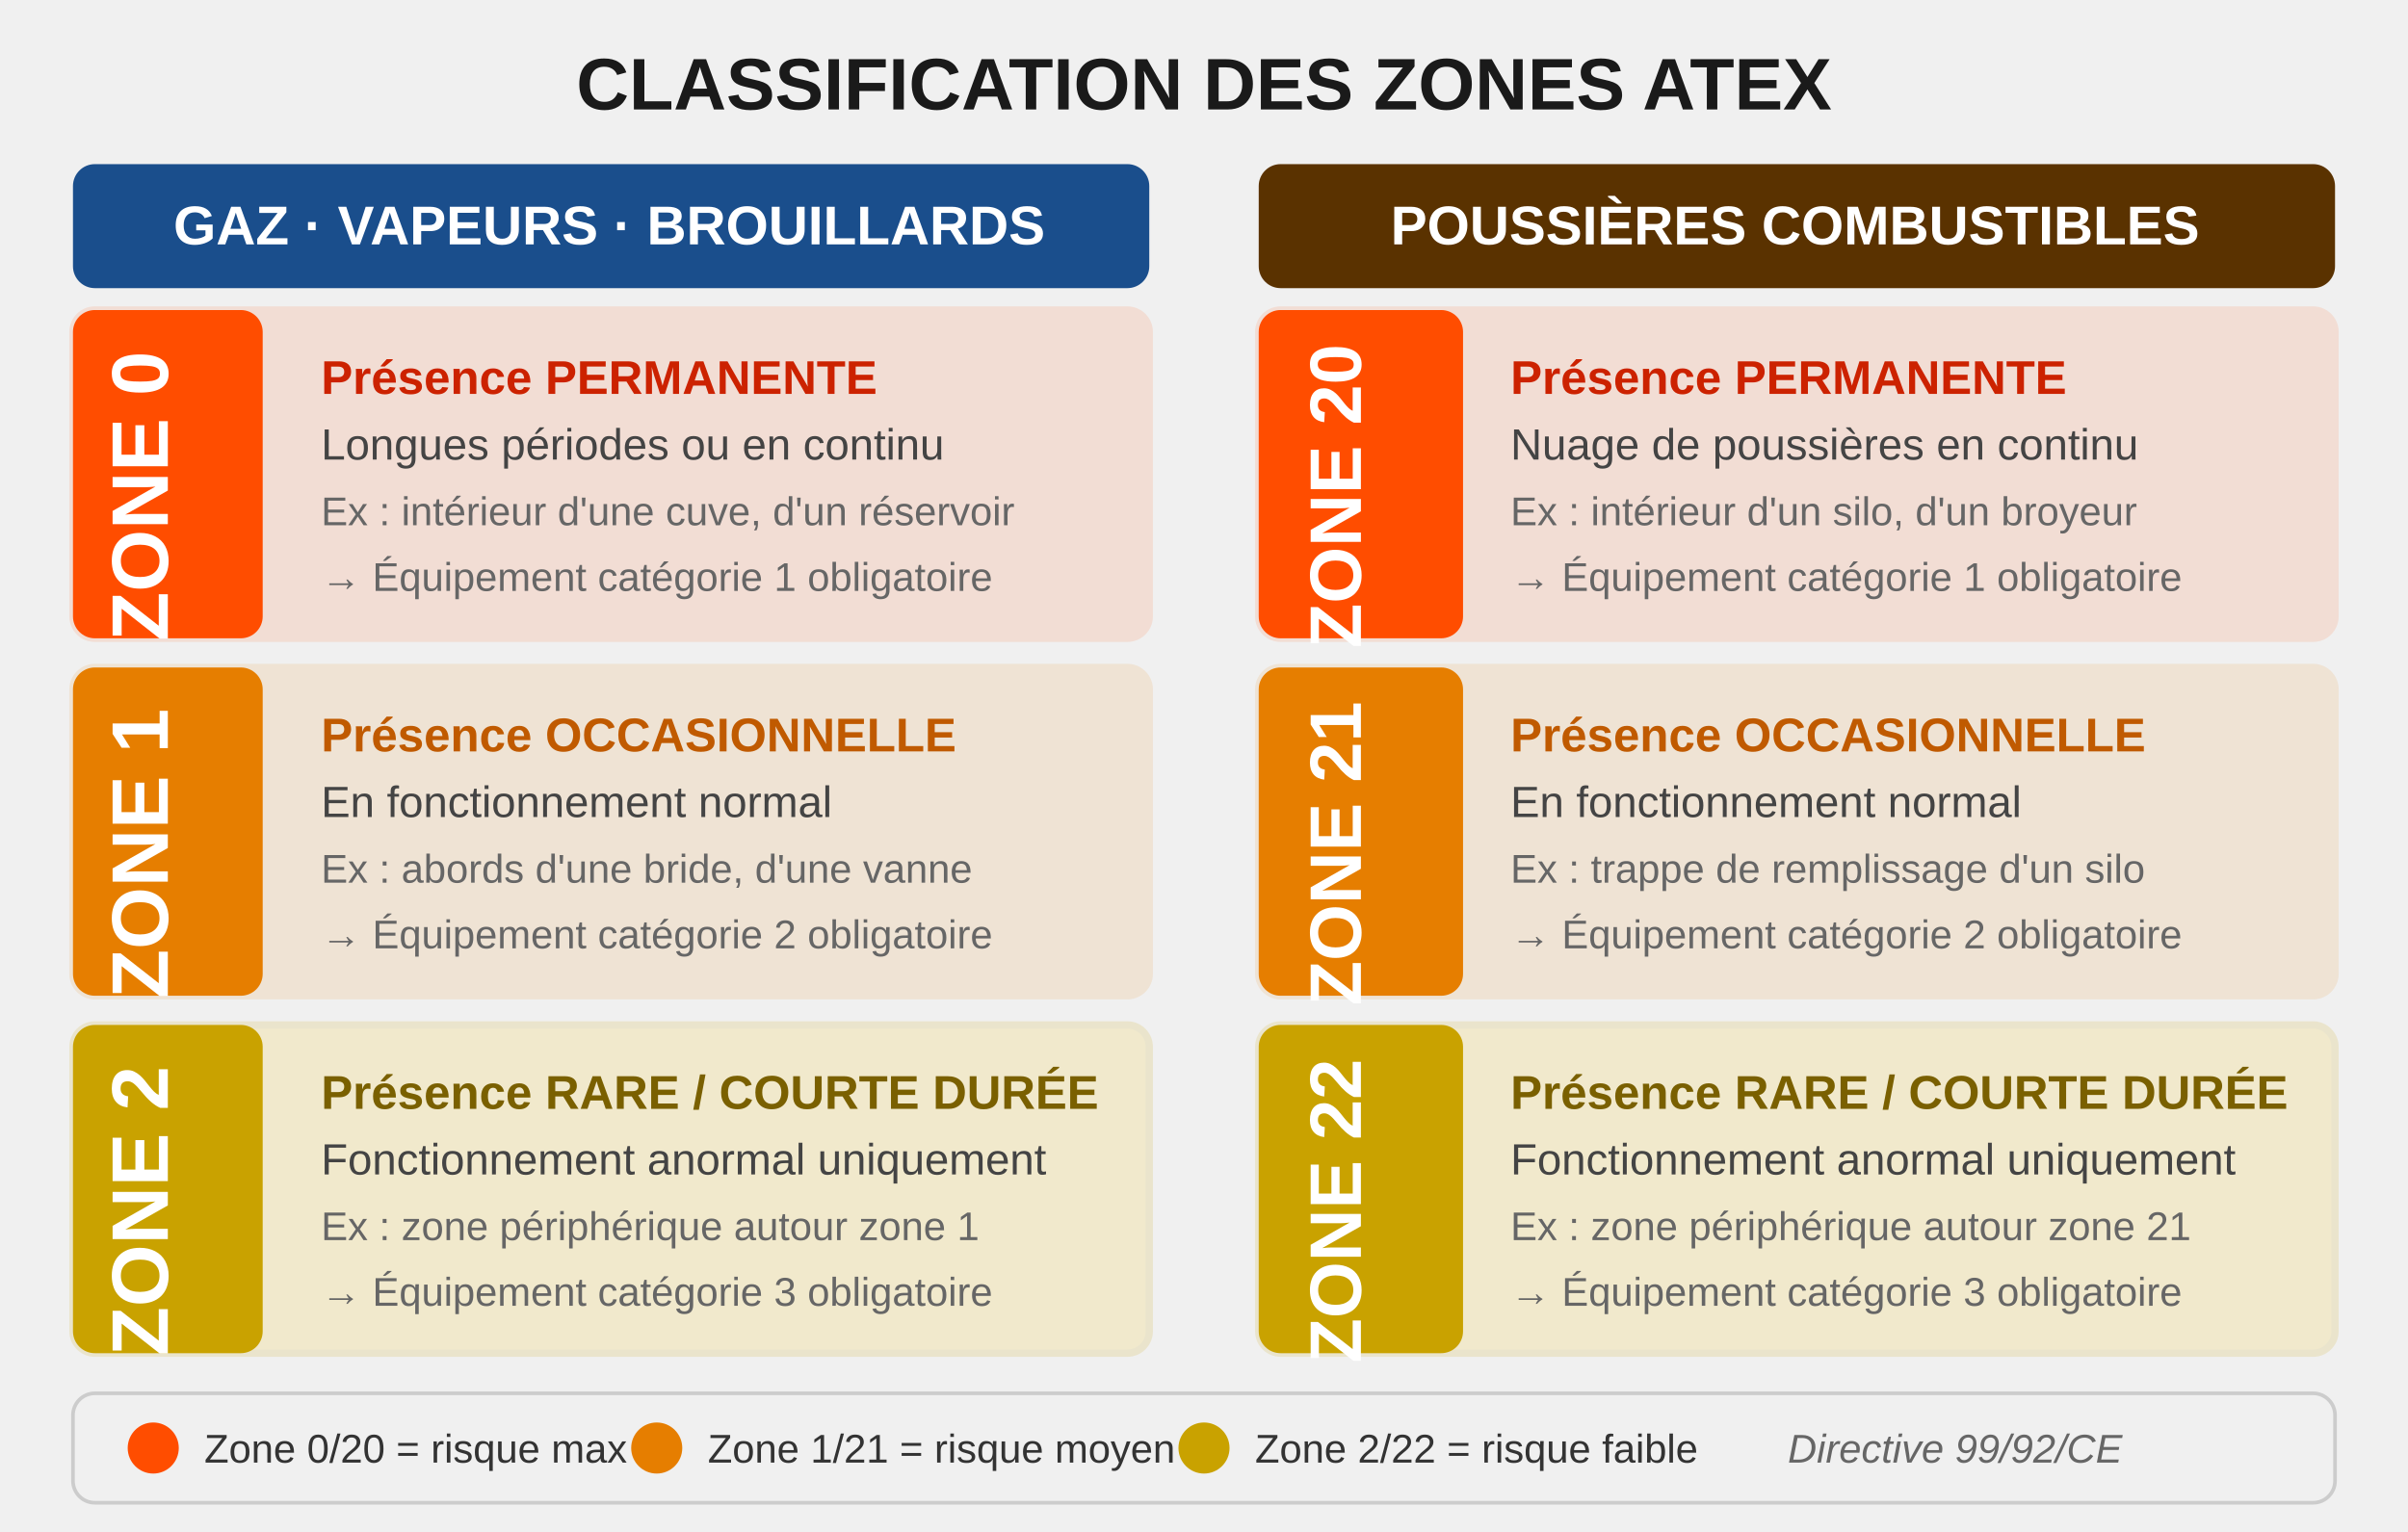
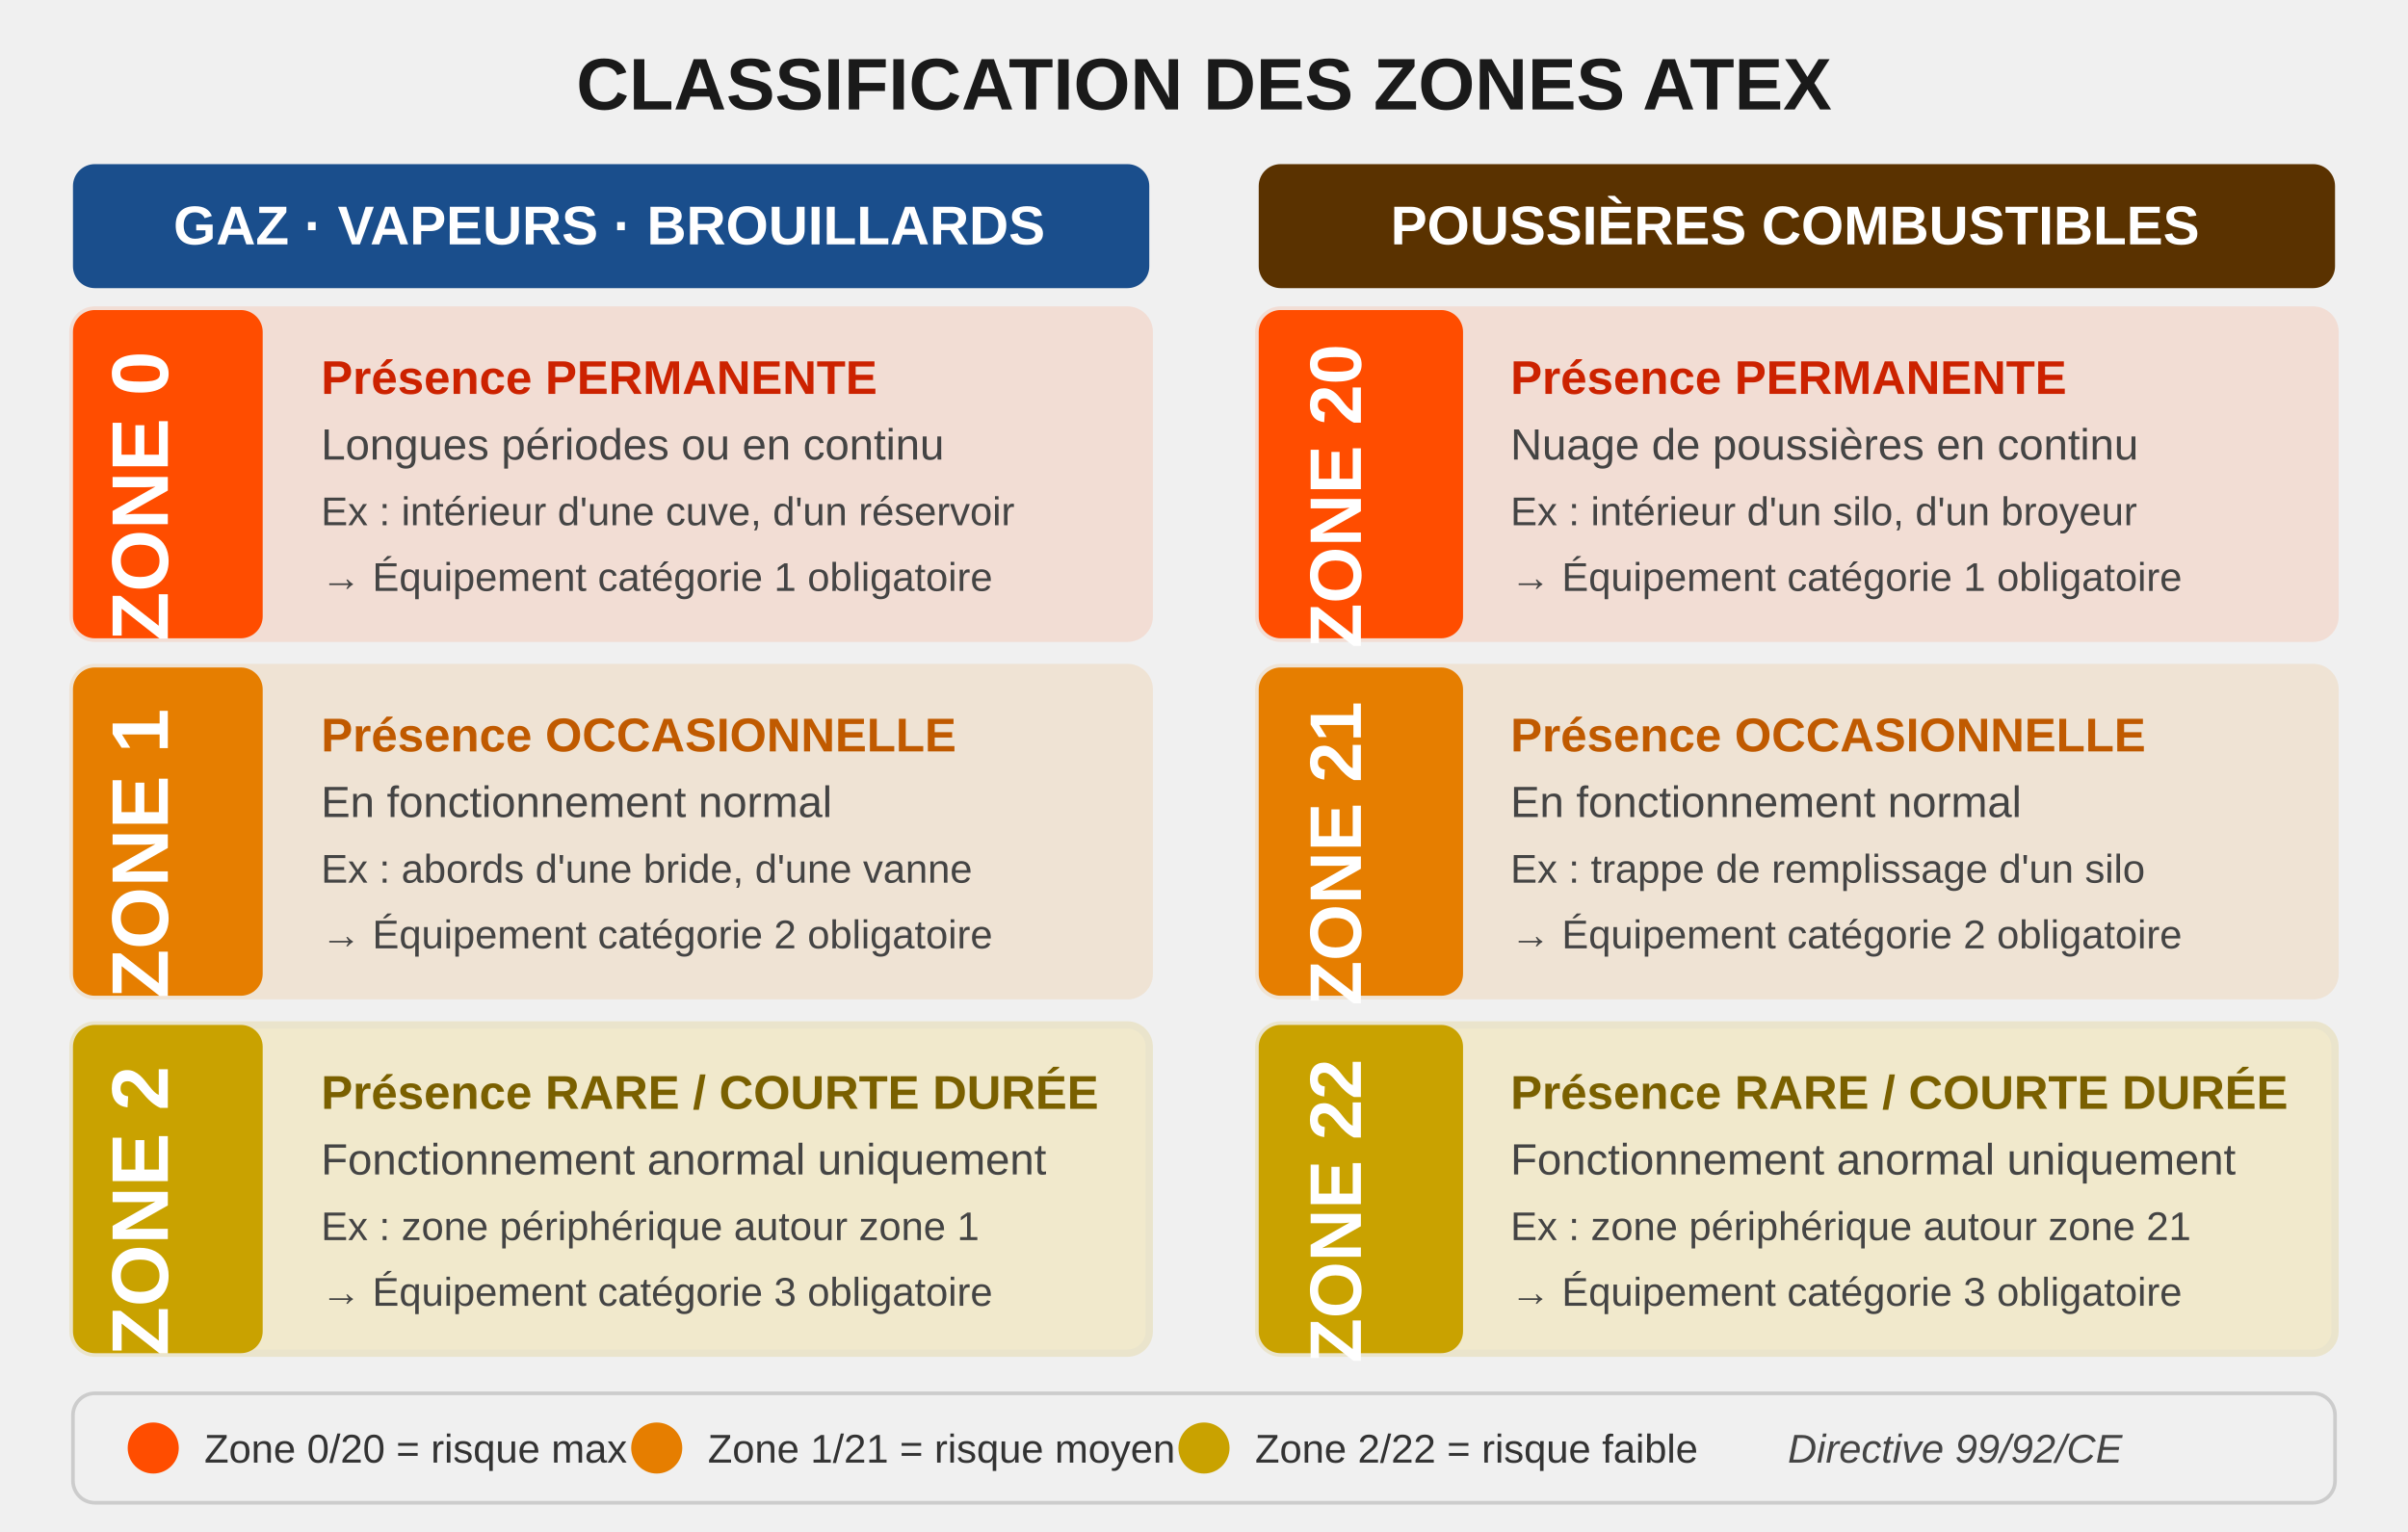
<svg xmlns="http://www.w3.org/2000/svg" viewBox="0 0 660 420" font-family="Arial, sans-serif">
  <text x="330" y="30" text-anchor="middle" font-size="20" font-weight="900" fill="#1a1a1a">CLASSIFICATION DES ZONES ATEX</text>
  <rect x="20" y="45" width="295" height="34" rx="6" fill="#1a4e8c" />
  <text x="167" y="67" text-anchor="middle" font-size="15" font-weight="800" fill="#fff">GAZ · VAPEURS · BROUILLARDS</text>
  <rect x="20" y="85" width="295" height="90" rx="6" fill="#ff4d00" opacity="0.12" stroke="#ff4d00" stroke-width="2" />
  <rect x="20" y="85" width="52" height="90" rx="6" fill="#ff4d00" />
  <text x="46" y="136" text-anchor="middle" font-size="22" font-weight="900" fill="#fff" transform="rotate(-90,46,136)">ZONE 0</text>
  <text x="88" y="108" font-size="13" font-weight="800" fill="#cc2200">Présence PERMANENTE</text>
  <text x="88" y="126" font-size="12" fill="#444">Longues périodes ou en continu</text>
-   <text x="88" y="144" font-size="11" fill="#666">Ex : intérieur d'une cuve, d'un réservoir</text>
-   <text x="88" y="162" font-size="11" fill="#666">→ Équipement catégorie 1 obligatoire</text>
+   <text x="88" y="144" font-size="11" fill="#444">Ex : intérieur d'une cuve, d'un réservoir</text>
+   <text x="88" y="162" font-size="11" fill="#444">→ Équipement catégorie 1 obligatoire</text>
  <rect x="20" y="183" width="295" height="90" rx="6" fill="#e67e00" opacity="0.12" stroke="#e67e00" stroke-width="2" />
  <rect x="20" y="183" width="52" height="90" rx="6" fill="#e67e00" />
  <text x="46" y="234" text-anchor="middle" font-size="22" font-weight="900" fill="#fff" transform="rotate(-90,46,234)">ZONE 1</text>
  <text x="88" y="206" font-size="13" font-weight="800" fill="#c05a00">Présence OCCASIONNELLE</text>
  <text x="88" y="224" font-size="12" fill="#444">En fonctionnement normal</text>
-   <text x="88" y="242" font-size="11" fill="#666">Ex : abords d'une bride, d'une vanne</text>
-   <text x="88" y="260" font-size="11" fill="#666">→ Équipement catégorie 2 obligatoire</text>
+   <text x="88" y="242" font-size="11" fill="#444">Ex : abords d'une bride, d'une vanne</text>
+   <text x="88" y="260" font-size="11" fill="#444">→ Équipement catégorie 2 obligatoire</text>
  <rect x="20" y="281" width="295" height="90" rx="6" fill="#f5c300" opacity="0.15" stroke="#c9a200" stroke-width="2" />
  <rect x="20" y="281" width="52" height="90" rx="6" fill="#c9a200" />
  <text x="46" y="332" text-anchor="middle" font-size="22" font-weight="900" fill="#fff" transform="rotate(-90,46,332)">ZONE 2</text>
  <text x="88" y="304" font-size="13" font-weight="800" fill="#7a6000">Présence RARE / COURTE DURÉE</text>
  <text x="88" y="322" font-size="12" fill="#444">Fonctionnement anormal uniquement</text>
-   <text x="88" y="340" font-size="11" fill="#666">Ex : zone périphérique autour zone 1</text>
-   <text x="88" y="358" font-size="11" fill="#666">→ Équipement catégorie 3 obligatoire</text>
+   <text x="88" y="340" font-size="11" fill="#444">Ex : zone périphérique autour zone 1</text>
+   <text x="88" y="358" font-size="11" fill="#444">→ Équipement catégorie 3 obligatoire</text>
  <rect x="345" y="45" width="295" height="34" rx="6" fill="#5a3200" />
  <text x="492" y="67" text-anchor="middle" font-size="15" font-weight="800" fill="#fff">POUSSIÈRES COMBUSTIBLES</text>
  <rect x="345" y="85" width="295" height="90" rx="6" fill="#ff4d00" opacity="0.12" stroke="#ff4d00" stroke-width="2" />
  <rect x="345" y="85" width="56" height="90" rx="6" fill="#ff4d00" />
  <text x="373" y="136" text-anchor="middle" font-size="20" font-weight="900" fill="#fff" transform="rotate(-90,373,136)">ZONE 20</text>
  <text x="414" y="108" font-size="13" font-weight="800" fill="#cc2200">Présence PERMANENTE</text>
  <text x="414" y="126" font-size="12" fill="#444">Nuage de poussières en continu</text>
-   <text x="414" y="144" font-size="11" fill="#666">Ex : intérieur d'un silo, d'un broyeur</text>
-   <text x="414" y="162" font-size="11" fill="#666">→ Équipement catégorie 1 obligatoire</text>
+   <text x="414" y="144" font-size="11" fill="#444">Ex : intérieur d'un silo, d'un broyeur</text>
+   <text x="414" y="162" font-size="11" fill="#444">→ Équipement catégorie 1 obligatoire</text>
  <rect x="345" y="183" width="295" height="90" rx="6" fill="#e67e00" opacity="0.12" stroke="#e67e00" stroke-width="2" />
  <rect x="345" y="183" width="56" height="90" rx="6" fill="#e67e00" />
  <text x="373" y="234" text-anchor="middle" font-size="20" font-weight="900" fill="#fff" transform="rotate(-90,373,234)">ZONE 21</text>
  <text x="414" y="206" font-size="13" font-weight="800" fill="#c05a00">Présence OCCASIONNELLE</text>
  <text x="414" y="224" font-size="12" fill="#444">En fonctionnement normal</text>
-   <text x="414" y="242" font-size="11" fill="#666">Ex : trappe de remplissage d'un silo</text>
-   <text x="414" y="260" font-size="11" fill="#666">→ Équipement catégorie 2 obligatoire</text>
+   <text x="414" y="242" font-size="11" fill="#444">Ex : trappe de remplissage d'un silo</text>
+   <text x="414" y="260" font-size="11" fill="#444">→ Équipement catégorie 2 obligatoire</text>
  <rect x="345" y="281" width="295" height="90" rx="6" fill="#f5c300" opacity="0.15" stroke="#c9a200" stroke-width="2" />
  <rect x="345" y="281" width="56" height="90" rx="6" fill="#c9a200" />
  <text x="373" y="332" text-anchor="middle" font-size="20" font-weight="900" fill="#fff" transform="rotate(-90,373,332)">ZONE 22</text>
  <text x="414" y="304" font-size="13" font-weight="800" fill="#7a6000">Présence RARE / COURTE DURÉE</text>
  <text x="414" y="322" font-size="12" fill="#444">Fonctionnement anormal uniquement</text>
-   <text x="414" y="340" font-size="11" fill="#666">Ex : zone périphérique autour zone 21</text>
-   <text x="414" y="358" font-size="11" fill="#666">→ Équipement catégorie 3 obligatoire</text>
+   <text x="414" y="340" font-size="11" fill="#444">Ex : zone périphérique autour zone 21</text>
+   <text x="414" y="358" font-size="11" fill="#444">→ Équipement catégorie 3 obligatoire</text>
  <rect x="20" y="382" width="620" height="30" rx="6" fill="#f0f0f0" stroke="#ccc" stroke-width="1" />
  <circle cx="42" cy="397" r="7" fill="#ff4d00" />
  <text x="56" y="401" font-size="11" fill="#333">Zone 0/20 = risque max</text>
  <circle cx="180" cy="397" r="7" fill="#e67e00" />
  <text x="194" y="401" font-size="11" fill="#333">Zone 1/21 = risque moyen</text>
  <circle cx="330" cy="397" r="7" fill="#c9a200" />
  <text x="344" y="401" font-size="11" fill="#333">Zone 2/22 = risque faible</text>
-   <text x="490" y="401" font-size="11" fill="#666" font-style="italic">Directive 99/92/CE</text>
+   <text x="490" y="401" font-size="11" fill="#444" font-style="italic">Directive 99/92/CE</text>
</svg>
